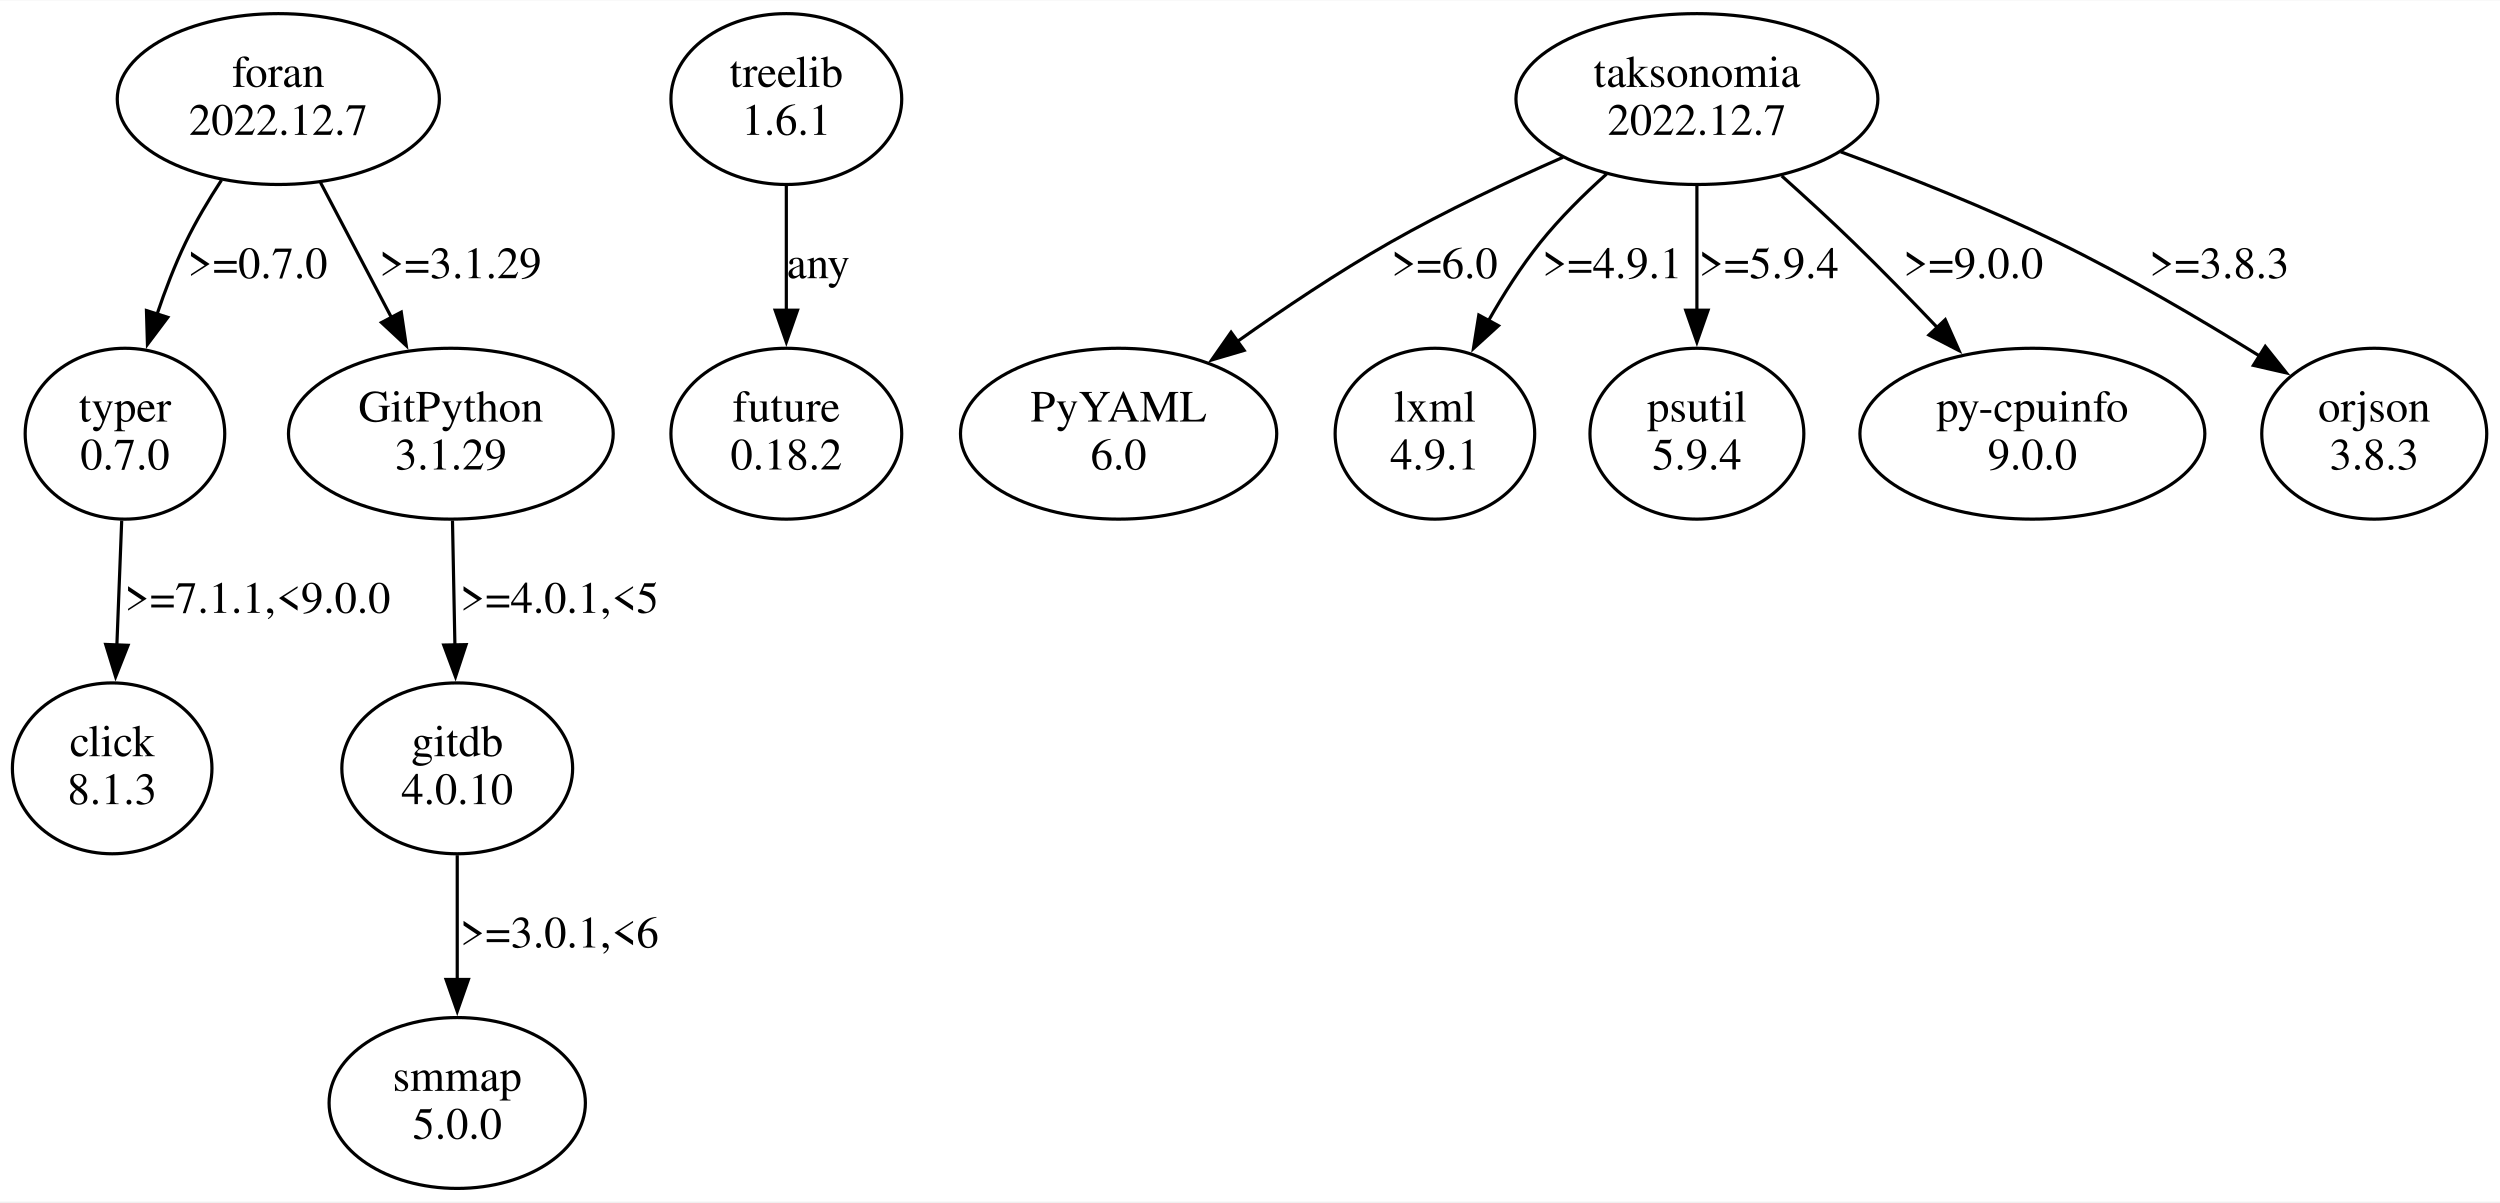
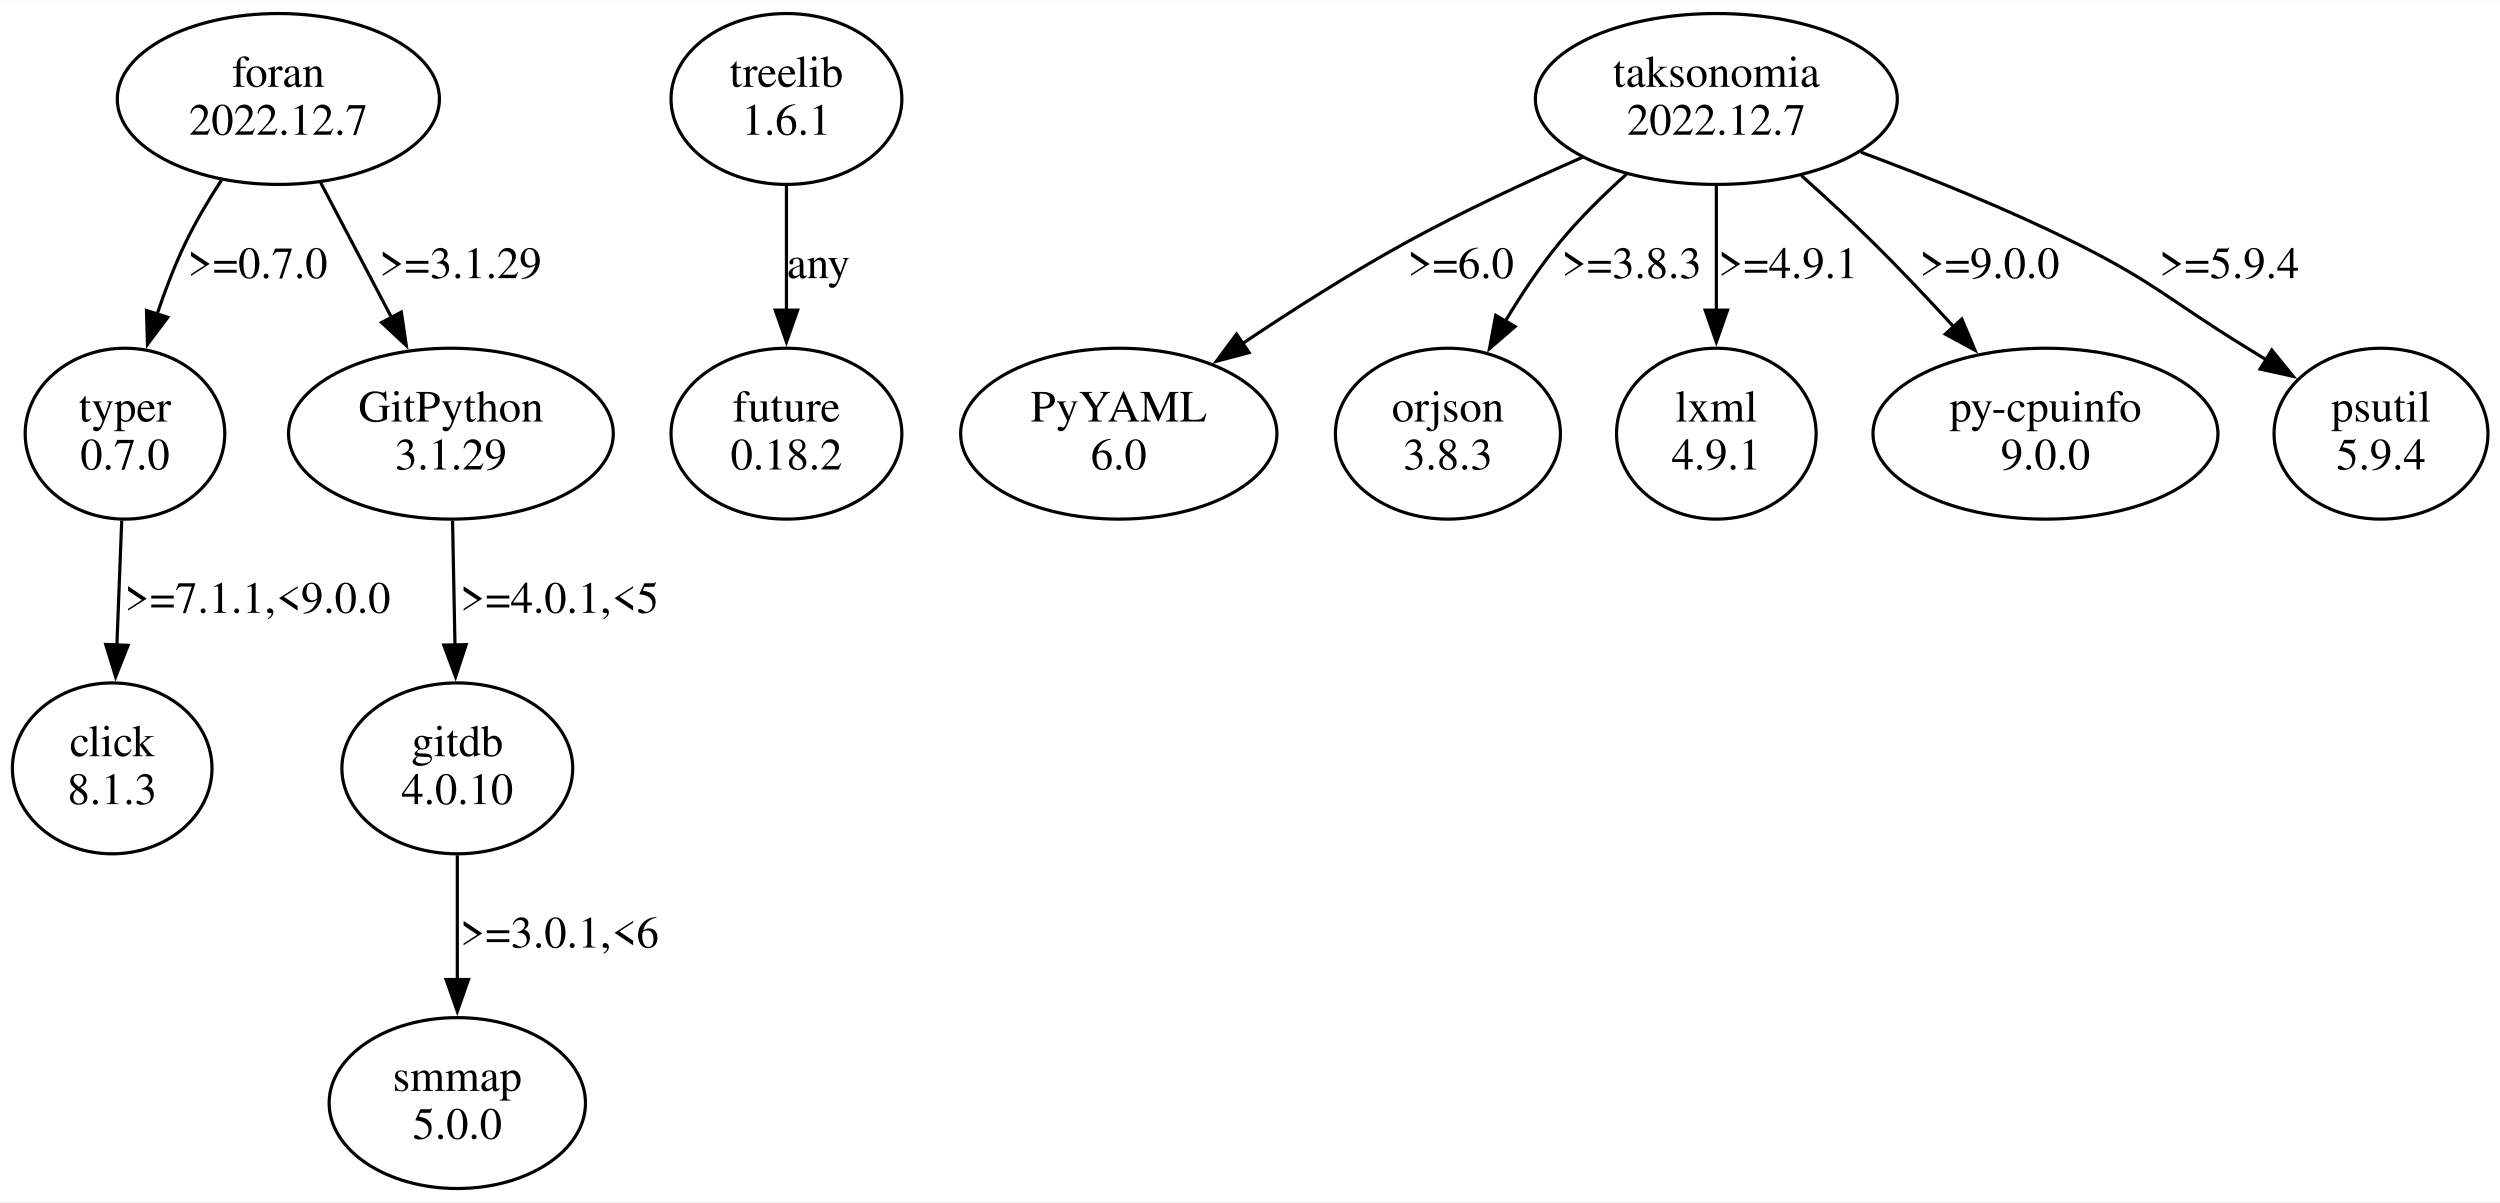
- <svg xmlns="http://www.w3.org/2000/svg" width="782pt" height="376pt" viewBox="0.00 0.00 782.47 375.96">
+ <svg xmlns="http://www.w3.org/2000/svg" width="782pt" height="376pt" viewBox="0.00 0.00 782.35 375.96">
  <g id="graph0" class="graph" transform="scale(1 1) rotate(0) translate(4 371.96)">
-     <polygon fill="white" stroke="none" points="-4,4 -4,-371.96 778.47,-371.96 778.47,4 -4,4" />
+     <polygon fill="white" stroke="none" points="-4,4 -4,-371.96 778.35,-371.96 778.35,4 -4,4" />
    <g id="node1" class="node">
      <ellipse fill="none" stroke="black" cx="35.11" cy="-236.35" rx="31.23" ry="26.74" />
      <text text-anchor="middle" x="35.11" y="-240.15" font-family="Times,serif" font-size="14.00">typer</text>
      <text text-anchor="middle" x="35.11" y="-225.15" font-family="Times,serif" font-size="14.00">0.7.0</text>
    </g>
    <g id="node2" class="node">
      <ellipse fill="none" stroke="black" cx="31.11" cy="-131.61" rx="31.23" ry="26.74" />
      <text text-anchor="middle" x="31.11" y="-135.41" font-family="Times,serif" font-size="14.00">click</text>
      <text text-anchor="middle" x="31.11" y="-120.41" font-family="Times,serif" font-size="14.00">8.1.3</text>
    </g>
    <g id="edge1" class="edge">
      <path fill="none" stroke="black" d="M34.09,-209.16C33.63,-197.32 33.08,-183.12 32.58,-170.18" />
      <polygon fill="black" stroke="black" points="36.08,-170.12 32.19,-160.27 29.08,-170.39 36.08,-170.12" />
      <text text-anchor="middle" x="76.61" y="-180.28" font-family="Times,serif" font-size="14.00">&gt;=7.1.1,&lt;9.0.0</text>
    </g>
    <g id="node3" class="node">
      <ellipse fill="none" stroke="black" cx="242.11" cy="-341.09" rx="36.12" ry="26.74" />
      <text text-anchor="middle" x="242.11" y="-344.89" font-family="Times,serif" font-size="14.00">treelib</text>
      <text text-anchor="middle" x="242.11" y="-329.89" font-family="Times,serif" font-size="14.00">1.6.1</text>
    </g>
    <g id="node4" class="node">
      <ellipse fill="none" stroke="black" cx="242.11" cy="-236.35" rx="36.12" ry="26.74" />
      <text text-anchor="middle" x="242.11" y="-240.15" font-family="Times,serif" font-size="14.00">future</text>
      <text text-anchor="middle" x="242.11" y="-225.15" font-family="Times,serif" font-size="14.00">0.18.2</text>
    </g>
    <g id="edge2" class="edge">
      <path fill="none" stroke="black" d="M242.11,-313.9C242.11,-302.06 242.11,-287.86 242.11,-274.92" />
      <polygon fill="black" stroke="black" points="245.61,-275.01 242.11,-265.01 238.61,-275.01 245.61,-275.01" />
      <text text-anchor="middle" x="252.11" y="-285.02" font-family="Times,serif" font-size="14.00">any</text>
    </g>
    <g id="node5" class="node">
-       <ellipse fill="none" stroke="black" cx="527.11" cy="-341.09" rx="56.64" ry="26.74" />
-       <text text-anchor="middle" x="527.11" y="-344.89" font-family="Times,serif" font-size="14.00">taksonomia</text>
-       <text text-anchor="middle" x="527.11" y="-329.89" font-family="Times,serif" font-size="14.00">2022.12.7</text>
+       <ellipse fill="none" stroke="black" cx="533.11" cy="-341.09" rx="56.64" ry="26.74" />
+       <text text-anchor="middle" x="533.11" y="-344.89" font-family="Times,serif" font-size="14.00">taksonomia</text>
+       <text text-anchor="middle" x="533.11" y="-329.89" font-family="Times,serif" font-size="14.00">2022.12.7</text>
    </g>
    <g id="node6" class="node">
      <ellipse fill="none" stroke="black" cx="346.11" cy="-236.35" rx="49.49" ry="26.74" />
      <text text-anchor="middle" x="346.11" y="-240.15" font-family="Times,serif" font-size="14.00">PyYAML</text>
      <text text-anchor="middle" x="346.11" y="-225.15" font-family="Times,serif" font-size="14.00">6.0</text>
    </g>
    <g id="edge3" class="edge">
-       <path fill="none" stroke="black" d="M485.2,-322.87C468.09,-315.34 448.31,-306.01 431.11,-296.22 414.86,-286.97 397.76,-275.5 383.19,-265.15" />
-       <polygon fill="black" stroke="black" points="385.4,-262.43 375.24,-259.43 381.31,-268.11 385.4,-262.43" />
-       <text text-anchor="middle" x="448.11" y="-285.02" font-family="Times,serif" font-size="14.00">&gt;=6.0</text>
+       <path fill="none" stroke="black" d="M491.36,-322.9C473.98,-315.31 453.77,-305.91 436.11,-296.22 418.76,-286.7 400.35,-274.97 384.73,-264.49" />
+       <polygon fill="black" stroke="black" points="386.89,-261.73 376.65,-259.01 382.96,-267.52 386.89,-261.73" />
+       <text text-anchor="middle" x="453.11" y="-285.02" font-family="Times,serif" font-size="14.00">&gt;=6.0</text>
    </g>
    <g id="node7" class="node">
-       <ellipse fill="none" stroke="black" cx="445.11" cy="-236.35" rx="31.23" ry="26.74" />
-       <text text-anchor="middle" x="445.11" y="-240.15" font-family="Times,serif" font-size="14.00">lxml</text>
-       <text text-anchor="middle" x="445.11" y="-225.15" font-family="Times,serif" font-size="14.00">4.9.1</text>
+       <ellipse fill="none" stroke="black" cx="449.11" cy="-236.35" rx="35.21" ry="26.74" />
+       <text text-anchor="middle" x="449.11" y="-240.15" font-family="Times,serif" font-size="14.00">orjson</text>
+       <text text-anchor="middle" x="449.11" y="-225.15" font-family="Times,serif" font-size="14.00">3.8.3</text>
    </g>
    <g id="edge4" class="edge">
-       <path fill="none" stroke="black" d="M498.86,-317.65C491.62,-311.17 484.18,-303.79 478.11,-296.22 472.12,-288.75 466.59,-280.04 461.84,-271.65" />
-       <polygon fill="black" stroke="black" points="465,-270.15 457.17,-263.02 458.85,-273.48 465,-270.15" />
-       <text text-anchor="middle" x="500.61" y="-285.02" font-family="Times,serif" font-size="14.00">&gt;=4.9.1</text>
+       <path fill="none" stroke="black" d="M504.99,-317.55C497.75,-311.07 490.28,-303.72 484.11,-296.22 477.94,-288.71 472.13,-280 467.1,-271.61" />
+       <polygon fill="black" stroke="black" points="470.14,-269.88 462.12,-262.96 464.07,-273.37 470.14,-269.88" />
+       <text text-anchor="middle" x="506.61" y="-285.02" font-family="Times,serif" font-size="14.00">&gt;=3.8.3</text>
    </g>
    <g id="node8" class="node">
-       <ellipse fill="none" stroke="black" cx="527.11" cy="-236.35" rx="33.47" ry="26.74" />
-       <text text-anchor="middle" x="527.11" y="-240.15" font-family="Times,serif" font-size="14.00">psutil</text>
-       <text text-anchor="middle" x="527.11" y="-225.15" font-family="Times,serif" font-size="14.00">5.9.4</text>
+       <ellipse fill="none" stroke="black" cx="533.11" cy="-236.35" rx="31.23" ry="26.74" />
+       <text text-anchor="middle" x="533.11" y="-240.15" font-family="Times,serif" font-size="14.00">lxml</text>
+       <text text-anchor="middle" x="533.11" y="-225.15" font-family="Times,serif" font-size="14.00">4.9.1</text>
    </g>
    <g id="edge5" class="edge">
-       <path fill="none" stroke="black" d="M527.11,-313.9C527.11,-302.06 527.11,-287.86 527.11,-274.92" />
-       <polygon fill="black" stroke="black" points="530.61,-275.01 527.11,-265.01 523.61,-275.01 530.61,-275.01" />
-       <text text-anchor="middle" x="549.61" y="-285.02" font-family="Times,serif" font-size="14.00">&gt;=5.9.4</text>
+       <path fill="none" stroke="black" d="M533.11,-313.9C533.11,-302.06 533.11,-287.86 533.11,-274.92" />
+       <polygon fill="black" stroke="black" points="536.61,-275.01 533.11,-265.01 529.61,-275.01 536.61,-275.01" />
+       <text text-anchor="middle" x="555.61" y="-285.02" font-family="Times,serif" font-size="14.00">&gt;=4.9.1</text>
    </g>
    <g id="node9" class="node">
-       <ellipse fill="none" stroke="black" cx="632.11" cy="-236.35" rx="53.98" ry="26.74" />
-       <text text-anchor="middle" x="632.11" y="-240.15" font-family="Times,serif" font-size="14.00">py-cpuinfo</text>
-       <text text-anchor="middle" x="632.11" y="-225.15" font-family="Times,serif" font-size="14.00">9.0.0</text>
+       <ellipse fill="none" stroke="black" cx="636.11" cy="-236.35" rx="53.98" ry="26.74" />
+       <text text-anchor="middle" x="636.11" y="-240.15" font-family="Times,serif" font-size="14.00">py-cpuinfo</text>
+       <text text-anchor="middle" x="636.11" y="-225.15" font-family="Times,serif" font-size="14.00">9.0.0</text>
    </g>
    <g id="edge6" class="edge">
-       <path fill="none" stroke="black" d="M553.66,-317.02C561.04,-310.42 568.98,-303.14 576.11,-296.22 584.86,-287.73 594.08,-278.27 602.46,-269.46" />
-       <polygon fill="black" stroke="black" points="604.84,-272.04 609.15,-262.36 599.74,-267.23 604.84,-272.04" />
-       <text text-anchor="middle" x="613.61" y="-285.02" font-family="Times,serif" font-size="14.00">&gt;=9.0.0</text>
+       <path fill="none" stroke="black" d="M559.74,-317.1C567.12,-310.51 575.05,-303.2 582.11,-296.22 590.55,-287.89 599.37,-278.55 607.38,-269.82" />
+       <polygon fill="black" stroke="black" points="609.93,-272.22 614.06,-262.46 604.75,-267.51 609.93,-272.22" />
+       <text text-anchor="middle" x="618.61" y="-285.02" font-family="Times,serif" font-size="14.00">&gt;=9.0.0</text>
    </g>
    <g id="node10" class="node">
-       <ellipse fill="none" stroke="black" cx="739.11" cy="-236.35" rx="35.21" ry="26.74" />
-       <text text-anchor="middle" x="739.11" y="-240.15" font-family="Times,serif" font-size="14.00">orjson</text>
-       <text text-anchor="middle" x="739.11" y="-225.15" font-family="Times,serif" font-size="14.00">3.8.3</text>
+       <ellipse fill="none" stroke="black" cx="741.11" cy="-236.35" rx="33.47" ry="26.74" />
+       <text text-anchor="middle" x="741.11" y="-240.15" font-family="Times,serif" font-size="14.00">psutil</text>
+       <text text-anchor="middle" x="741.11" y="-225.15" font-family="Times,serif" font-size="14.00">5.9.4</text>
    </g>
    <g id="edge7" class="edge">
-       <path fill="none" stroke="black" d="M572.12,-324.57C593.13,-316.84 618.26,-306.87 640.11,-296.22 661.65,-285.73 684.71,-272.16 703.16,-260.7" />
-       <polygon fill="black" stroke="black" points="705,-263.67 711.61,-255.38 701.28,-257.74 705,-263.67" />
-       <text text-anchor="middle" x="690.61" y="-285.02" font-family="Times,serif" font-size="14.00">&gt;=3.8.3</text>
+       <path fill="none" stroke="black" d="M578.31,-324.45C599.03,-316.75 623.7,-306.86 645.11,-296.22 670.3,-283.71 675.14,-277.93 699.11,-263.22 701.19,-261.95 703.32,-260.64 705.47,-259.31" />
+       <polygon fill="black" stroke="black" points="706.94,-262.52 713.62,-254.3 703.27,-256.56 706.94,-262.52" />
+       <text text-anchor="middle" x="693.61" y="-285.02" font-family="Times,serif" font-size="14.00">&gt;=5.9.4</text>
    </g>
    <g id="node11" class="node">
      <ellipse fill="none" stroke="black" cx="83.11" cy="-341.09" rx="50.41" ry="26.74" />
      <text text-anchor="middle" x="83.11" y="-344.89" font-family="Times,serif" font-size="14.00">foran</text>
      <text text-anchor="middle" x="83.11" y="-329.89" font-family="Times,serif" font-size="14.00">2022.12.7</text>
    </g>
    <g id="edge8" class="edge">
      <path fill="none" stroke="black" d="M65.33,-315.73C61.3,-309.56 57.28,-302.8 54.11,-296.22 50.7,-289.13 47.69,-281.28 45.13,-273.68" />
      <polygon fill="black" stroke="black" points="48.51,-272.77 42.15,-264.3 41.84,-274.89 48.51,-272.77" />
      <text text-anchor="middle" x="76.61" y="-285.02" font-family="Times,serif" font-size="14.00">&gt;=0.7.0</text>
    </g>
    <g id="node12" class="node">
      <ellipse fill="none" stroke="black" cx="137.11" cy="-236.35" rx="50.82" ry="26.74" />
      <text text-anchor="middle" x="137.11" y="-240.15" font-family="Times,serif" font-size="14.00">GitPython</text>
      <text text-anchor="middle" x="137.11" y="-225.15" font-family="Times,serif" font-size="14.00">3.1.29</text>
    </g>
    <g id="edge9" class="edge">
      <path fill="none" stroke="black" d="M96.32,-314.96C103.06,-302.15 111.35,-286.36 118.7,-272.37" />
      <polygon fill="black" stroke="black" points="121.59,-274.4 123.15,-263.92 115.4,-271.14 121.59,-274.4" />
      <text text-anchor="middle" x="140.11" y="-285.02" font-family="Times,serif" font-size="14.00">&gt;=3.1.29</text>
    </g>
    <g id="node13" class="node">
      <ellipse fill="none" stroke="black" cx="139.11" cy="-131.61" rx="36.12" ry="26.74" />
      <text text-anchor="middle" x="139.11" y="-135.41" font-family="Times,serif" font-size="14.00">gitdb</text>
      <text text-anchor="middle" x="139.11" y="-120.41" font-family="Times,serif" font-size="14.00">4.0.10</text>
    </g>
    <g id="edge10" class="edge">
      <path fill="none" stroke="black" d="M137.62,-209.16C137.85,-197.32 138.13,-183.12 138.38,-170.18" />
      <polygon fill="black" stroke="black" points="141.88,-170.33 138.57,-160.27 134.88,-170.2 141.88,-170.33" />
      <text text-anchor="middle" x="171.11" y="-180.28" font-family="Times,serif" font-size="14.00">&gt;=4.0.1,&lt;5</text>
    </g>
    <g id="node14" class="node">
      <ellipse fill="none" stroke="black" cx="139.11" cy="-26.87" rx="40.11" ry="26.74" />
      <text text-anchor="middle" x="139.11" y="-30.67" font-family="Times,serif" font-size="14.00">smmap</text>
      <text text-anchor="middle" x="139.11" y="-15.67" font-family="Times,serif" font-size="14.00">5.0.0</text>
    </g>
    <g id="edge11" class="edge">
      <path fill="none" stroke="black" d="M139.11,-104.42C139.11,-92.58 139.11,-78.38 139.11,-65.44" />
      <polygon fill="black" stroke="black" points="142.61,-65.53 139.11,-55.53 135.61,-65.53 142.61,-65.53" />
      <text text-anchor="middle" x="171.11" y="-75.54" font-family="Times,serif" font-size="14.00">&gt;=3.0.1,&lt;6</text>
    </g>
  </g>
</svg>
